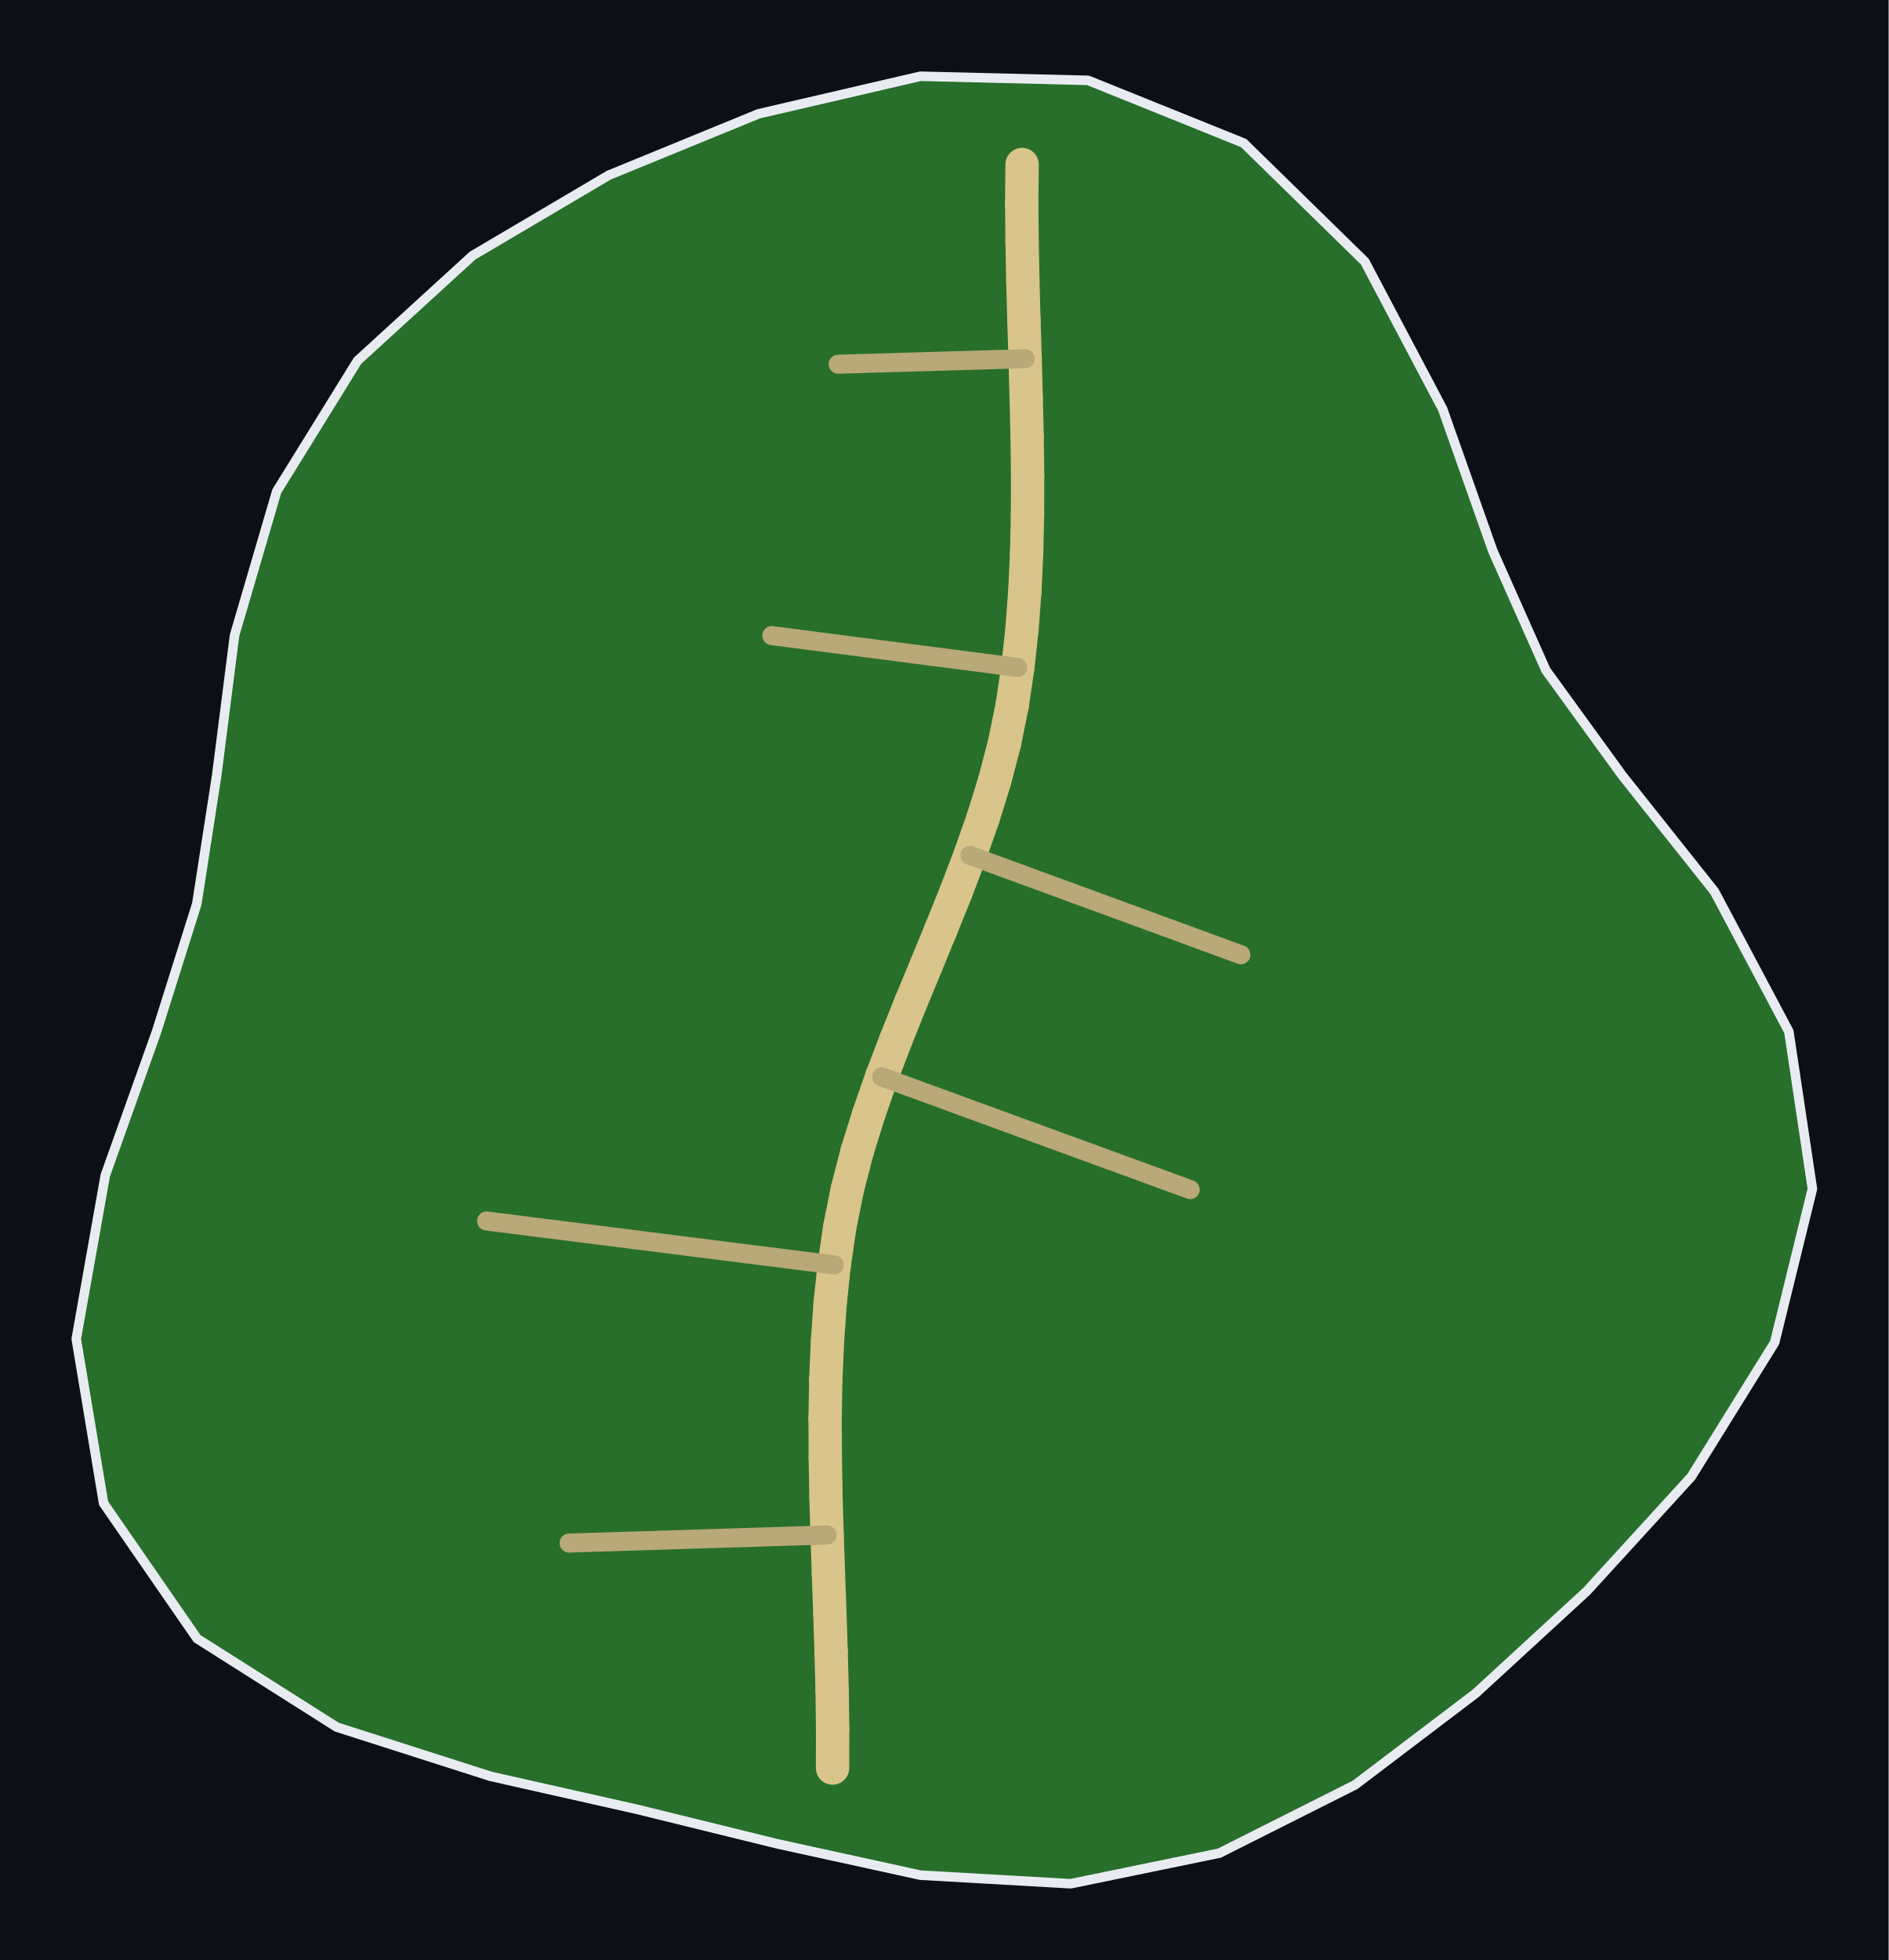
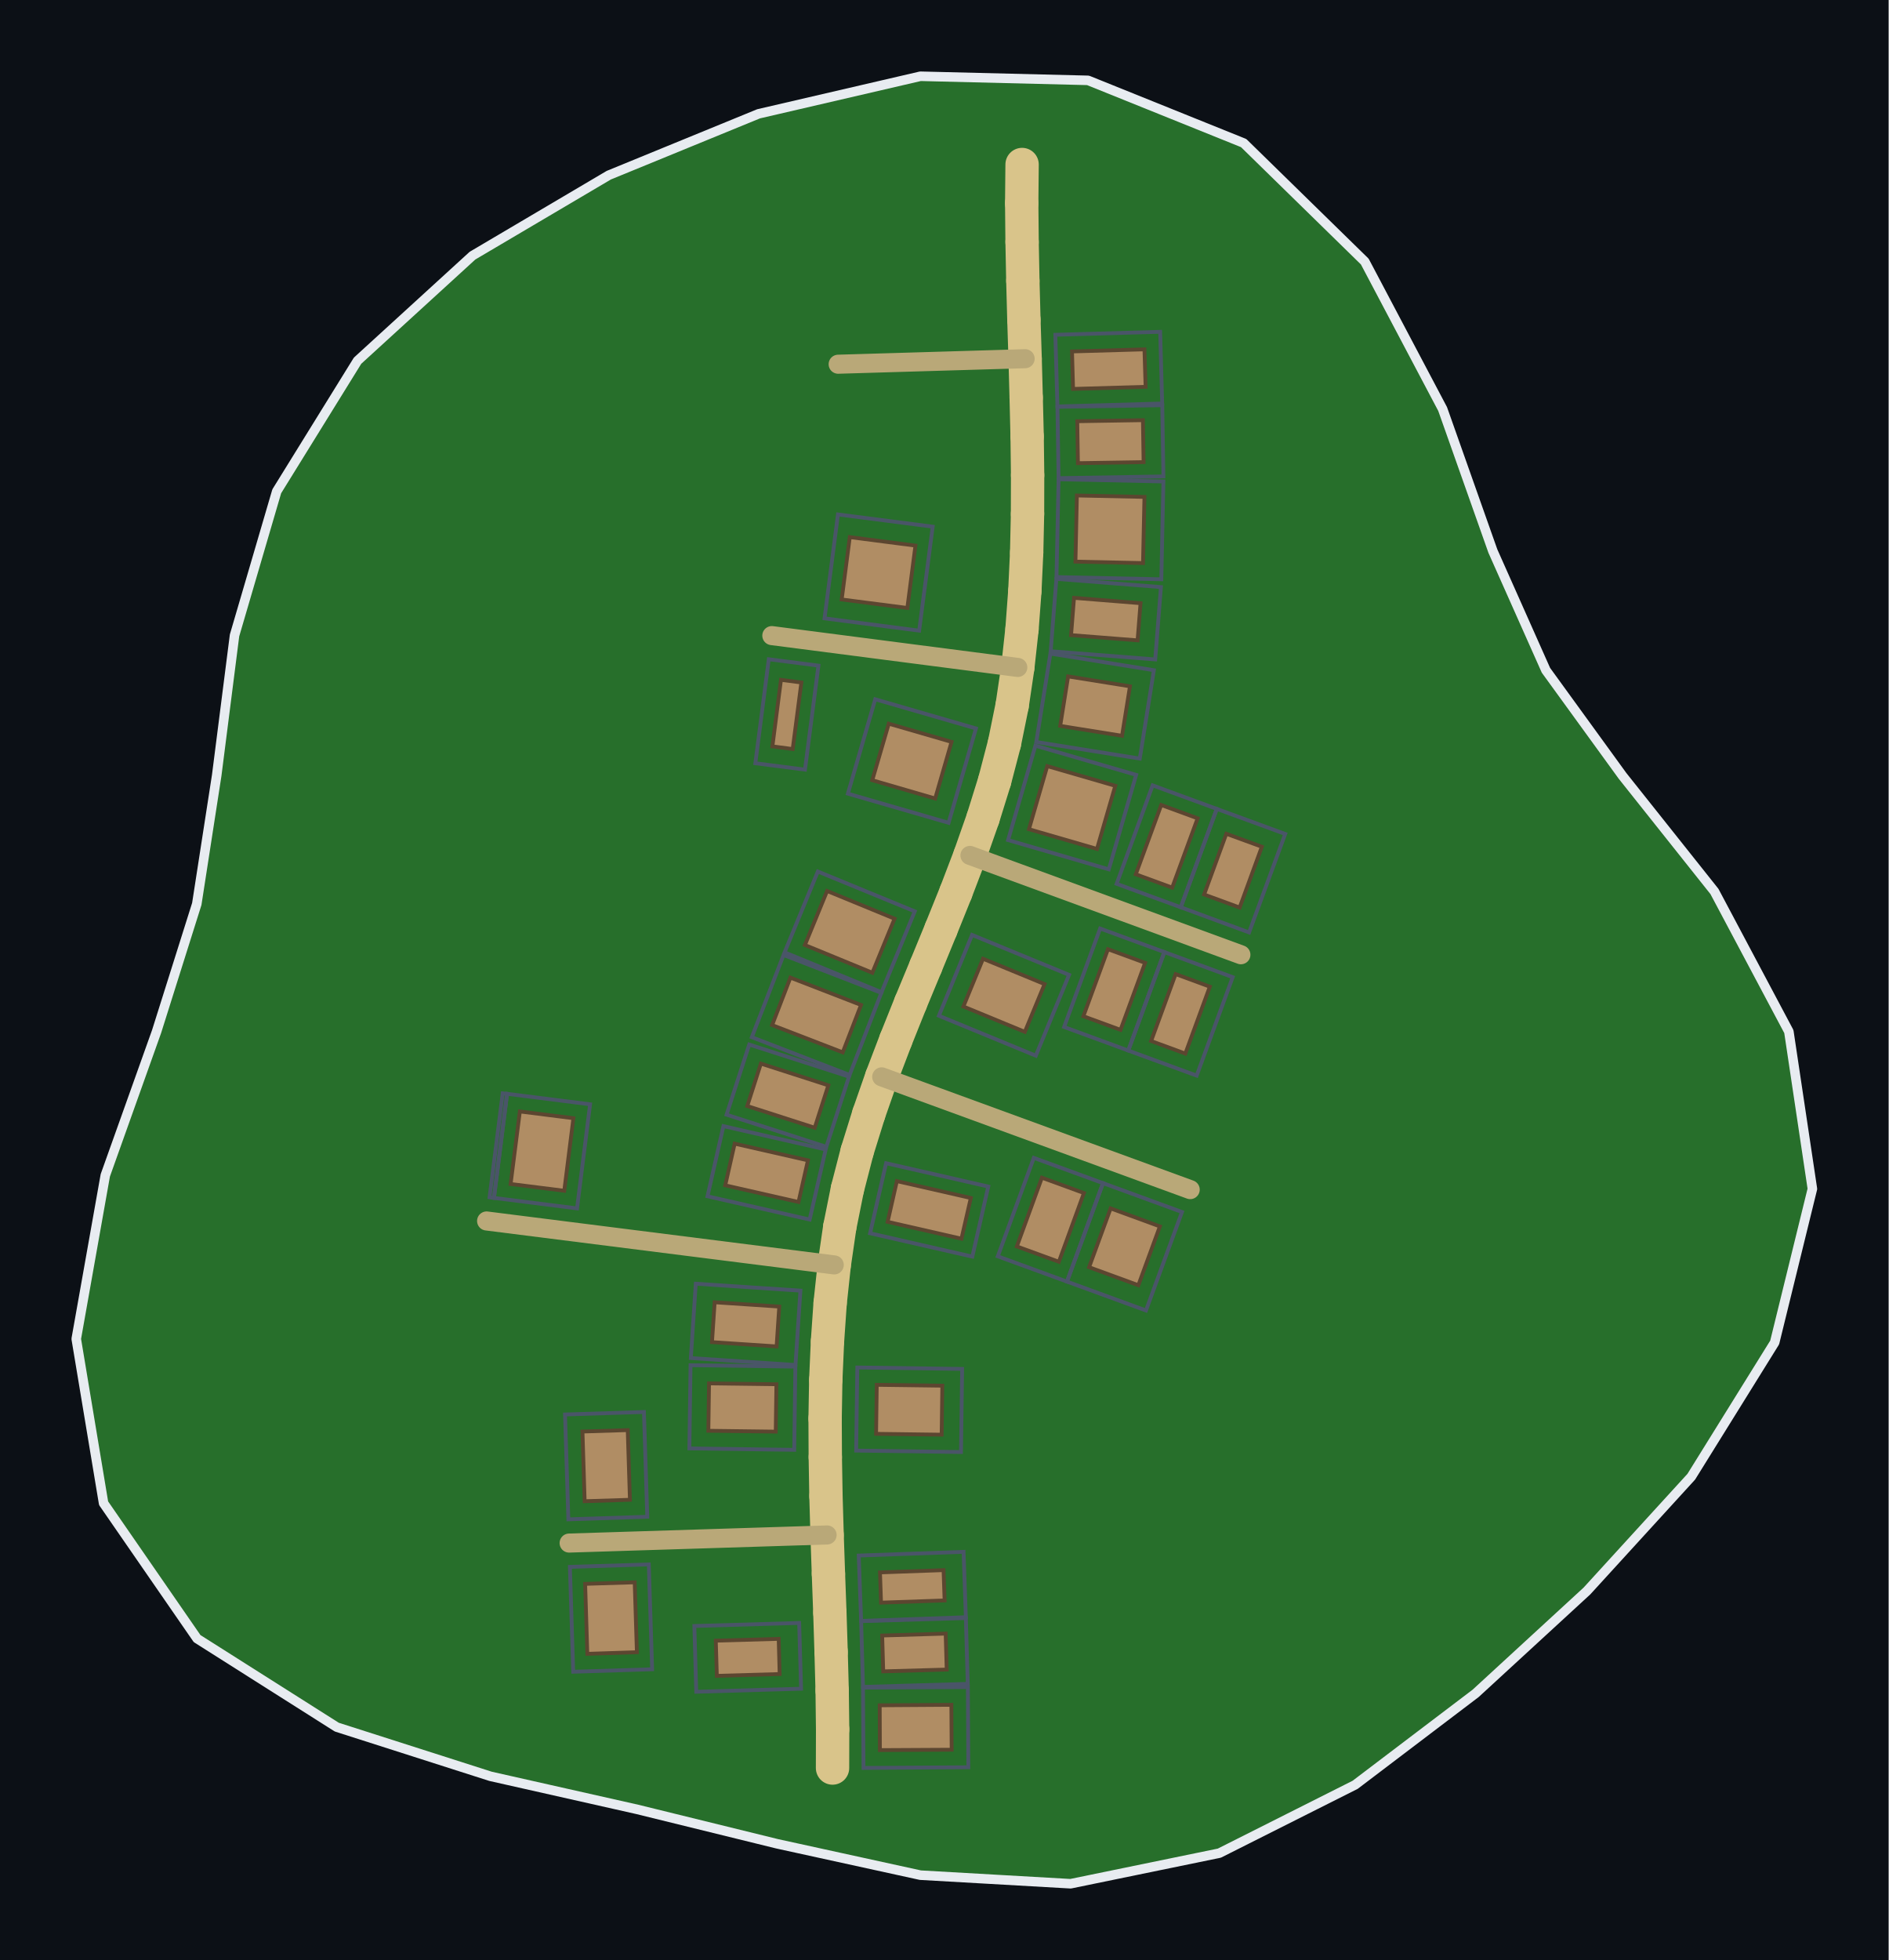
<svg xmlns="http://www.w3.org/2000/svg" viewBox="0 0 198.18 205.62" width="198.18" height="205.62">
  <rect width="198.18" height="205.62" fill="#0c1016" />
  <polygon points="187.71,108.22 179.9,93.52 170.26,81.4 162.22,70.32 156.65,57.81 151.38,42.91 143.21,27.44 130.5,15.01 114.17,8.43 96.58,8 79.6,11.94 63.88,18.38 49.58,26.82 37.52,37.84 29.04,51.54 24.61,66.66 22.74,81.34 20.65,94.83 16.43,108.22 11.05,123.3 8,140.46 10.87,157.7 20.68,171.9 35.34,181.19 51.47,186.35 66.87,189.82 81.55,193.43 96.58,196.72 112.34,197.62 127.95,194.41 142.2,187.24 154.84,177.65 166.52,166.91 177.47,154.92 186.22,140.84 190.18,124.72" fill="#276f2b" stroke="#e8ecf1" stroke-width="1" stroke-linejoin="round" />
  <line x1="107.25" y1="17.26" x2="107.21" y2="21.32" stroke="#d9c48a" stroke-width="3.5" stroke-linecap="round" />
  <line x1="107.21" y1="21.32" x2="107.25" y2="25.39" stroke="#d9c48a" stroke-width="3.5" stroke-linecap="round" />
  <line x1="107.25" y1="25.39" x2="107.33" y2="29.46" stroke="#d9c48a" stroke-width="3.5" stroke-linecap="round" />
  <line x1="107.33" y1="29.46" x2="107.44" y2="33.54" stroke="#d9c48a" stroke-width="3.5" stroke-linecap="round" />
  <line x1="107.44" y1="33.54" x2="107.57" y2="37.63" stroke="#d9c48a" stroke-width="3.5" stroke-linecap="round" />
  <line x1="107.57" y1="37.63" x2="107.68" y2="41.71" stroke="#d9c48a" stroke-width="3.5" stroke-linecap="round" />
  <line x1="107.68" y1="41.71" x2="107.78" y2="45.78" stroke="#d9c48a" stroke-width="3.5" stroke-linecap="round" />
  <line x1="107.78" y1="45.78" x2="107.83" y2="49.85" stroke="#d9c48a" stroke-width="3.5" stroke-linecap="round" />
  <line x1="107.83" y1="49.85" x2="107.82" y2="53.91" stroke="#d9c48a" stroke-width="3.5" stroke-linecap="round" />
  <line x1="107.82" y1="53.91" x2="107.73" y2="57.96" stroke="#d9c48a" stroke-width="3.5" stroke-linecap="round" />
  <line x1="107.73" y1="57.96" x2="107.54" y2="62" stroke="#d9c48a" stroke-width="3.5" stroke-linecap="round" />
  <line x1="107.54" y1="62" x2="107.24" y2="66.02" stroke="#d9c48a" stroke-width="3.5" stroke-linecap="round" />
  <line x1="107.24" y1="66.02" x2="106.8" y2="70.02" stroke="#d9c48a" stroke-width="3.5" stroke-linecap="round" />
  <line x1="106.8" y1="70.02" x2="106.21" y2="74" stroke="#d9c48a" stroke-width="3.5" stroke-linecap="round" />
  <line x1="106.21" y1="74" x2="105.4" y2="77.98" stroke="#d9c48a" stroke-width="3.5" stroke-linecap="round" />
  <line x1="105.4" y1="77.98" x2="104.37" y2="81.92" stroke="#d9c48a" stroke-width="3.5" stroke-linecap="round" />
  <line x1="104.37" y1="81.92" x2="103.15" y2="85.84" stroke="#d9c48a" stroke-width="3.5" stroke-linecap="round" />
  <line x1="103.15" y1="85.84" x2="101.78" y2="89.74" stroke="#d9c48a" stroke-width="3.5" stroke-linecap="round" />
  <line x1="101.78" y1="89.74" x2="100.3" y2="93.62" stroke="#d9c48a" stroke-width="3.5" stroke-linecap="round" />
  <line x1="100.3" y1="93.62" x2="98.74" y2="97.49" stroke="#d9c48a" stroke-width="3.5" stroke-linecap="round" />
  <line x1="98.74" y1="97.49" x2="97.15" y2="101.36" stroke="#d9c48a" stroke-width="3.5" stroke-linecap="round" />
  <line x1="97.15" y1="101.36" x2="95.55" y2="105.22" stroke="#d9c48a" stroke-width="3.5" stroke-linecap="round" />
  <line x1="95.55" y1="105.22" x2="94" y2="109.09" stroke="#d9c48a" stroke-width="3.5" stroke-linecap="round" />
  <line x1="94" y1="109.09" x2="92.52" y2="112.97" stroke="#d9c48a" stroke-width="3.5" stroke-linecap="round" />
  <line x1="92.52" y1="112.97" x2="91.16" y2="116.87" stroke="#d9c48a" stroke-width="3.5" stroke-linecap="round" />
  <line x1="91.16" y1="116.87" x2="89.94" y2="120.79" stroke="#d9c48a" stroke-width="3.5" stroke-linecap="round" />
  <line x1="89.94" y1="120.79" x2="88.92" y2="124.74" stroke="#d9c48a" stroke-width="3.5" stroke-linecap="round" />
  <line x1="88.92" y1="124.74" x2="88.12" y2="128.72" stroke="#d9c48a" stroke-width="3.5" stroke-linecap="round" />
  <line x1="88.12" y1="128.72" x2="87.54" y2="132.7" stroke="#d9c48a" stroke-width="3.5" stroke-linecap="round" />
  <line x1="87.54" y1="132.7" x2="87.11" y2="136.7" stroke="#d9c48a" stroke-width="3.5" stroke-linecap="round" />
  <line x1="87.11" y1="136.7" x2="86.83" y2="140.72" stroke="#d9c48a" stroke-width="3.5" stroke-linecap="round" />
  <line x1="86.83" y1="140.72" x2="86.65" y2="144.76" stroke="#d9c48a" stroke-width="3.5" stroke-linecap="round" />
  <line x1="86.65" y1="144.76" x2="86.58" y2="148.81" stroke="#d9c48a" stroke-width="3.5" stroke-linecap="round" />
  <line x1="86.58" y1="148.81" x2="86.6" y2="152.87" stroke="#d9c48a" stroke-width="3.5" stroke-linecap="round" />
  <line x1="86.6" y1="152.87" x2="86.67" y2="156.95" stroke="#d9c48a" stroke-width="3.5" stroke-linecap="round" />
  <line x1="86.67" y1="156.95" x2="86.79" y2="161.03" stroke="#d9c48a" stroke-width="3.5" stroke-linecap="round" />
  <line x1="86.79" y1="161.03" x2="86.93" y2="165.11" stroke="#d9c48a" stroke-width="3.5" stroke-linecap="round" />
  <line x1="86.93" y1="165.11" x2="87.08" y2="169.19" stroke="#d9c48a" stroke-width="3.5" stroke-linecap="round" />
  <line x1="87.08" y1="169.19" x2="87.21" y2="173.28" stroke="#d9c48a" stroke-width="3.5" stroke-linecap="round" />
  <line x1="87.21" y1="173.28" x2="87.32" y2="177.35" stroke="#d9c48a" stroke-width="3.5" stroke-linecap="round" />
  <line x1="87.32" y1="177.35" x2="87.37" y2="181.42" stroke="#d9c48a" stroke-width="3.5" stroke-linecap="round" />
  <line x1="87.37" y1="181.42" x2="87.36" y2="185.48" stroke="#d9c48a" stroke-width="3.5" stroke-linecap="round" />
  <line x1="107.57" y1="37.63" x2="87.95" y2="38.21" stroke="#b9a878" stroke-width="2" stroke-linecap="round" />
  <line x1="106.8" y1="70.02" x2="80.99" y2="66.68" stroke="#b9a878" stroke-width="2" stroke-linecap="round" />
  <line x1="101.78" y1="89.74" x2="130.21" y2="100.16" stroke="#b9a878" stroke-width="2" stroke-linecap="round" />
  <line x1="92.52" y1="112.97" x2="124.89" y2="124.8" stroke="#b9a878" stroke-width="2" stroke-linecap="round" />
  <line x1="87.54" y1="132.7" x2="51.06" y2="128.09" stroke="#b9a878" stroke-width="2" stroke-linecap="round" />
  <line x1="86.79" y1="161.03" x2="59.72" y2="161.88" stroke="#b9a878" stroke-width="2" stroke-linecap="round" />
+   <polygon points="110.74,35.12 110.96,42.64 121.95,42.33 121.74,34.81" fill="none" stroke="#4a5568" stroke-width="0.4" />
+   <polygon points="110.96,42.68 111.08,50.16 122.08,49.98 121.96,42.51" fill="none" stroke="#4a5568" stroke-width="0.4" />
+   <polygon points="111.08,50.28 110.86,60.54 121.86,60.77 122.08,50.51" fill="none" stroke="#4a5568" stroke-width="0.4" />
+   <polygon points="110.85,60.73 110.25,68.32 121.22,69.18 121.82,61.59" fill="none" stroke="#4a5568" stroke-width="0.4" />
+   <polygon points="110.22,68.57 108.74,77.84 119.6,79.58 121.08,70.31" fill="none" stroke="#4a5568" stroke-width="0.4" />
+   <polygon points="108.65,78.23 105.78,88.13 116.35,91.2 119.22,81.29" fill="none" stroke="#4a5568" stroke-width="0.4" />
+   <polygon points="91.84,73.36 88.97,83.26 99.54,86.32 102.41,76.42" fill="none" stroke="#4a5568" stroke-width="0.4" />
+   <polygon points="102,98.08 98.52,106.56 108.69,110.75 112.18,102.27" fill="none" stroke="#4a5568" stroke-width="0.4" />
+   <polygon points="85.82,91.43 82.33,99.91 92.5,104.09 95.99,95.61" fill="none" stroke="#4a5568" stroke-width="0.4" />
+   <polygon points="82.22,100.19 78.89,108.81 89.15,112.77 92.48,104.16" fill="none" stroke="#4a5568" stroke-width="0.4" />
+   <polygon points="78.62,109.58 76.24,116.94 86.71,120.31 89.09,112.95" fill="none" stroke="#4a5568" stroke-width="0.4" />
+   <polygon points="92.98,122.03 91.3,129.38 102.03,131.83 103.7,124.48" fill="none" stroke="#4a5568" stroke-width="0.4" />
+   <polygon points="75.91,118.14 74.24,125.5 84.96,127.94 86.64,120.59" fill="none" stroke="#4a5568" stroke-width="0.4" />
+   <polygon points="73.01,134.67 72.49,142.47 83.47,143.2 83.99,135.4" fill="none" stroke="#4a5568" stroke-width="0.4" />
+   <polygon points="89.96,143.46 89.84,152.18 100.84,152.33 100.96,143.61" fill="none" stroke="#4a5568" stroke-width="0.4" />
+   <polygon points="72.46,143.22 72.34,151.95 83.34,152.1 83.46,143.37" fill="none" stroke="#4a5568" stroke-width="0.4" />
+   <polygon points="90.11,163.19 90.36,170.05 101.35,169.66 101.11,162.8" fill="none" stroke="#4a5568" stroke-width="0.4" />
+   <polygon points="90.36,170.07 90.56,176.97 101.55,176.65 101.35,169.75" fill="none" stroke="#4a5568" stroke-width="0.4" />
+   <polygon points="72.86,170.58 73.06,177.48 84.06,177.16 83.86,170.26" fill="none" stroke="#4a5568" stroke-width="0.4" />
+   <polygon points="90.56,177.05 90.61,185.47 101.61,185.4 101.56,176.99" fill="none" stroke="#4a5568" stroke-width="0.4" />
+   <polygon points="97.87,55.25 87.93,53.97 86.52,64.87 96.45,66.16" fill="none" stroke="#4a5568" stroke-width="0.4" />
+   <polygon points="85.88,69.83 80.67,69.16 79.26,80.07 84.47,80.74" fill="none" stroke="#4a5568" stroke-width="0.4" />
+   <polygon points="117.17,92.72 123.9,95.18 127.68,84.86 120.95,82.39" fill="none" stroke="#4a5568" stroke-width="0.4" />
+   <polygon points="111.66,107.74 118.39,110.21 122.18,99.88 115.44,97.41" fill="none" stroke="#4a5568" stroke-width="0.4" />
+   <polygon points="123.9,95.18 131.07,97.82 134.86,87.49 127.68,84.86" fill="none" stroke="#4a5568" stroke-width="0.4" />
+   <polygon points="118.39,110.21 125.57,112.84 129.35,102.51 122.18,99.88" fill="none" stroke="#4a5568" stroke-width="0.4" />
+   <polygon points="104.7,131.8 111.96,134.45 115.74,124.12 108.48,121.47" fill="none" stroke="#4a5568" stroke-width="0.4" />
+   <polygon points="111.96,134.45 120.25,137.48 124.03,127.15 115.74,124.12" fill="none" stroke="#4a5568" stroke-width="0.4" />
+   <polygon points="61.92,115.85 53.21,114.75 51.83,125.67 60.55,126.77" fill="none" stroke="#4a5568" stroke-width="0.4" />
+   <polygon points="53.21,114.75 52.75,114.7 51.37,125.61 51.83,125.67" fill="none" stroke="#4a5568" stroke-width="0.4" />
+   <polygon points="68.08,164.12 59.8,164.38 60.15,175.38 68.43,175.12" fill="none" stroke="#4a5568" stroke-width="0.4" />
+   <polygon points="67.57,148.13 59.29,148.39 59.64,159.39 67.92,159.12" fill="none" stroke="#4a5568" stroke-width="0.4" />
+   <polygon points="112.49,36.87 112.6,40.8 120.21,40.58 120.09,36.65" fill="#b08d64" stroke="#5c4630" stroke-width="0.4" />
+   <polygon points="113.04,44.19 113.11,48.59 120,48.48 119.93,44.08" fill="#b08d64" stroke="#5c4630" stroke-width="0.4" />
+   <polygon points="113,51.98 112.85,58.92 119.94,59.07 120.09,52.13" fill="#b08d64" stroke="#5c4630" stroke-width="0.4" />
+   <polygon points="112.7,62.72 112.39,66.63 119.37,67.18 119.68,63.28" fill="#b08d64" stroke="#5c4630" stroke-width="0.4" />
+   <polygon points="112.08,70.96 111.25,76.15 117.74,77.19 118.57,72" fill="#b08d64" stroke="#5c4630" stroke-width="0.4" />
+   <polygon points="109.89,80.37 107.97,86.99 115.11,89.06 117.03,82.44" fill="#b08d64" stroke="#5c4630" stroke-width="0.4" />
+   <polygon points="93.26,75.92 91.53,81.85 98.13,83.77 99.85,77.83" fill="#b08d64" stroke="#5c4630" stroke-width="0.4" />
+   <polygon points="103.15,100.58 101.09,105.59 107.54,108.25 109.61,103.24" fill="#b08d64" stroke="#5c4630" stroke-width="0.4" />
+   <polygon points="86.79,93.47 84.46,99.14 91.54,102.05 93.87,96.38" fill="#b08d64" stroke="#5c4630" stroke-width="0.4" />
+   <polygon points="82.94,102.56 81.02,107.54 88.43,110.4 90.35,105.43" fill="#b08d64" stroke="#5c4630" stroke-width="0.4" />
+   <polygon points="79.84,111.58 78.41,116.03 85.49,118.31 86.92,113.86" fill="#b08d64" stroke="#5c4630" stroke-width="0.4" />
+   <polygon points="94.11,123.91 93.14,128.18 100.89,129.95 101.87,125.68" fill="#b08d64" stroke="#5c4630" stroke-width="0.4" />
+   <polygon points="77.09,119.98 76.1,124.35 83.79,126.1 84.78,121.73" fill="#b08d64" stroke="#5c4630" stroke-width="0.4" />
+   <polygon points="74.99,136.62 74.71,140.8 81.49,141.25 81.77,137.07" fill="#b08d64" stroke="#5c4630" stroke-width="0.4" />
+   <polygon points="92,145.28 91.93,150.42 98.81,150.51 98.88,145.37" fill="#b08d64" stroke="#5c4630" stroke-width="0.4" />
+   <polygon points="74.4,145.13 74.33,150.1 81.4,150.19 81.47,145.22" fill="#b08d64" stroke="#5c4630" stroke-width="0.4" />
+   <polygon points="92.34,164.96 92.45,168.13 99.12,167.9 99.01,164.72" fill="#b08d64" stroke="#5c4630" stroke-width="0.4" />
+   <polygon points="92.57,171.58 92.68,175.34 99.34,175.15 99.23,171.38" fill="#b08d64" stroke="#5c4630" stroke-width="0.4" />
+   <polygon points="75.11,172.12 75.22,175.81 81.81,175.62 81.71,171.93" fill="#b08d64" stroke="#5c4630" stroke-width="0.4" />
+   <polygon points="92.31,178.9 92.33,183.6 99.86,183.56 99.83,178.85" fill="#b08d64" stroke="#5c4630" stroke-width="0.4" />
+   <polygon points="96.06,57.24 89.17,56.35 88.32,62.89 95.21,63.78" fill="#b08d64" stroke="#5c4630" stroke-width="0.4" />
+   <polygon points="84.09,71.6 81.95,71.32 81.05,78.3 83.18,78.58" fill="#b08d64" stroke="#5c4630" stroke-width="0.4" />
+   <polygon points="119.18,91.72 123,93.12 125.67,85.85 121.85,84.45" fill="#b08d64" stroke="#5c4630" stroke-width="0.4" />
+   <polygon points="113.68,106.61 117.58,108.04 120.16,101.01 116.26,99.58" fill="#b08d64" stroke="#5c4630" stroke-width="0.4" />
+   <polygon points="126.35,93.84 130.08,95.21 132.41,88.83 128.68,87.47" fill="#b08d64" stroke="#5c4630" stroke-width="0.4" />
+   <polygon points="120.79,109.21 124.38,110.53 126.95,103.51 123.36,102.19" fill="#b08d64" stroke="#5c4630" stroke-width="0.4" />
+   <polygon points="106.7,130.76 111.11,132.37 113.74,125.16 109.33,123.55" fill="#b08d64" stroke="#5c4630" stroke-width="0.4" />
+   <polygon points="114.28,132.94 119.45,134.83 121.71,128.66 116.54,126.77" fill="#b08d64" stroke="#5c4630" stroke-width="0.4" />
+   <polygon points="60.17,117.31 54.55,116.6 53.58,124.21 59.21,124.92" fill="#b08d64" stroke="#5c4630" stroke-width="0.4" />
+   <polygon points="66.6,166 61.4,166.16 61.63,173.5 66.83,173.33" fill="#b08d64" stroke="#5c4630" stroke-width="0.4" />
+   <polygon points="65.87,150.03 61.12,150.18 61.35,157.49 66.1,157.34" fill="#b08d64" stroke="#5c4630" stroke-width="0.4" />
</svg>
